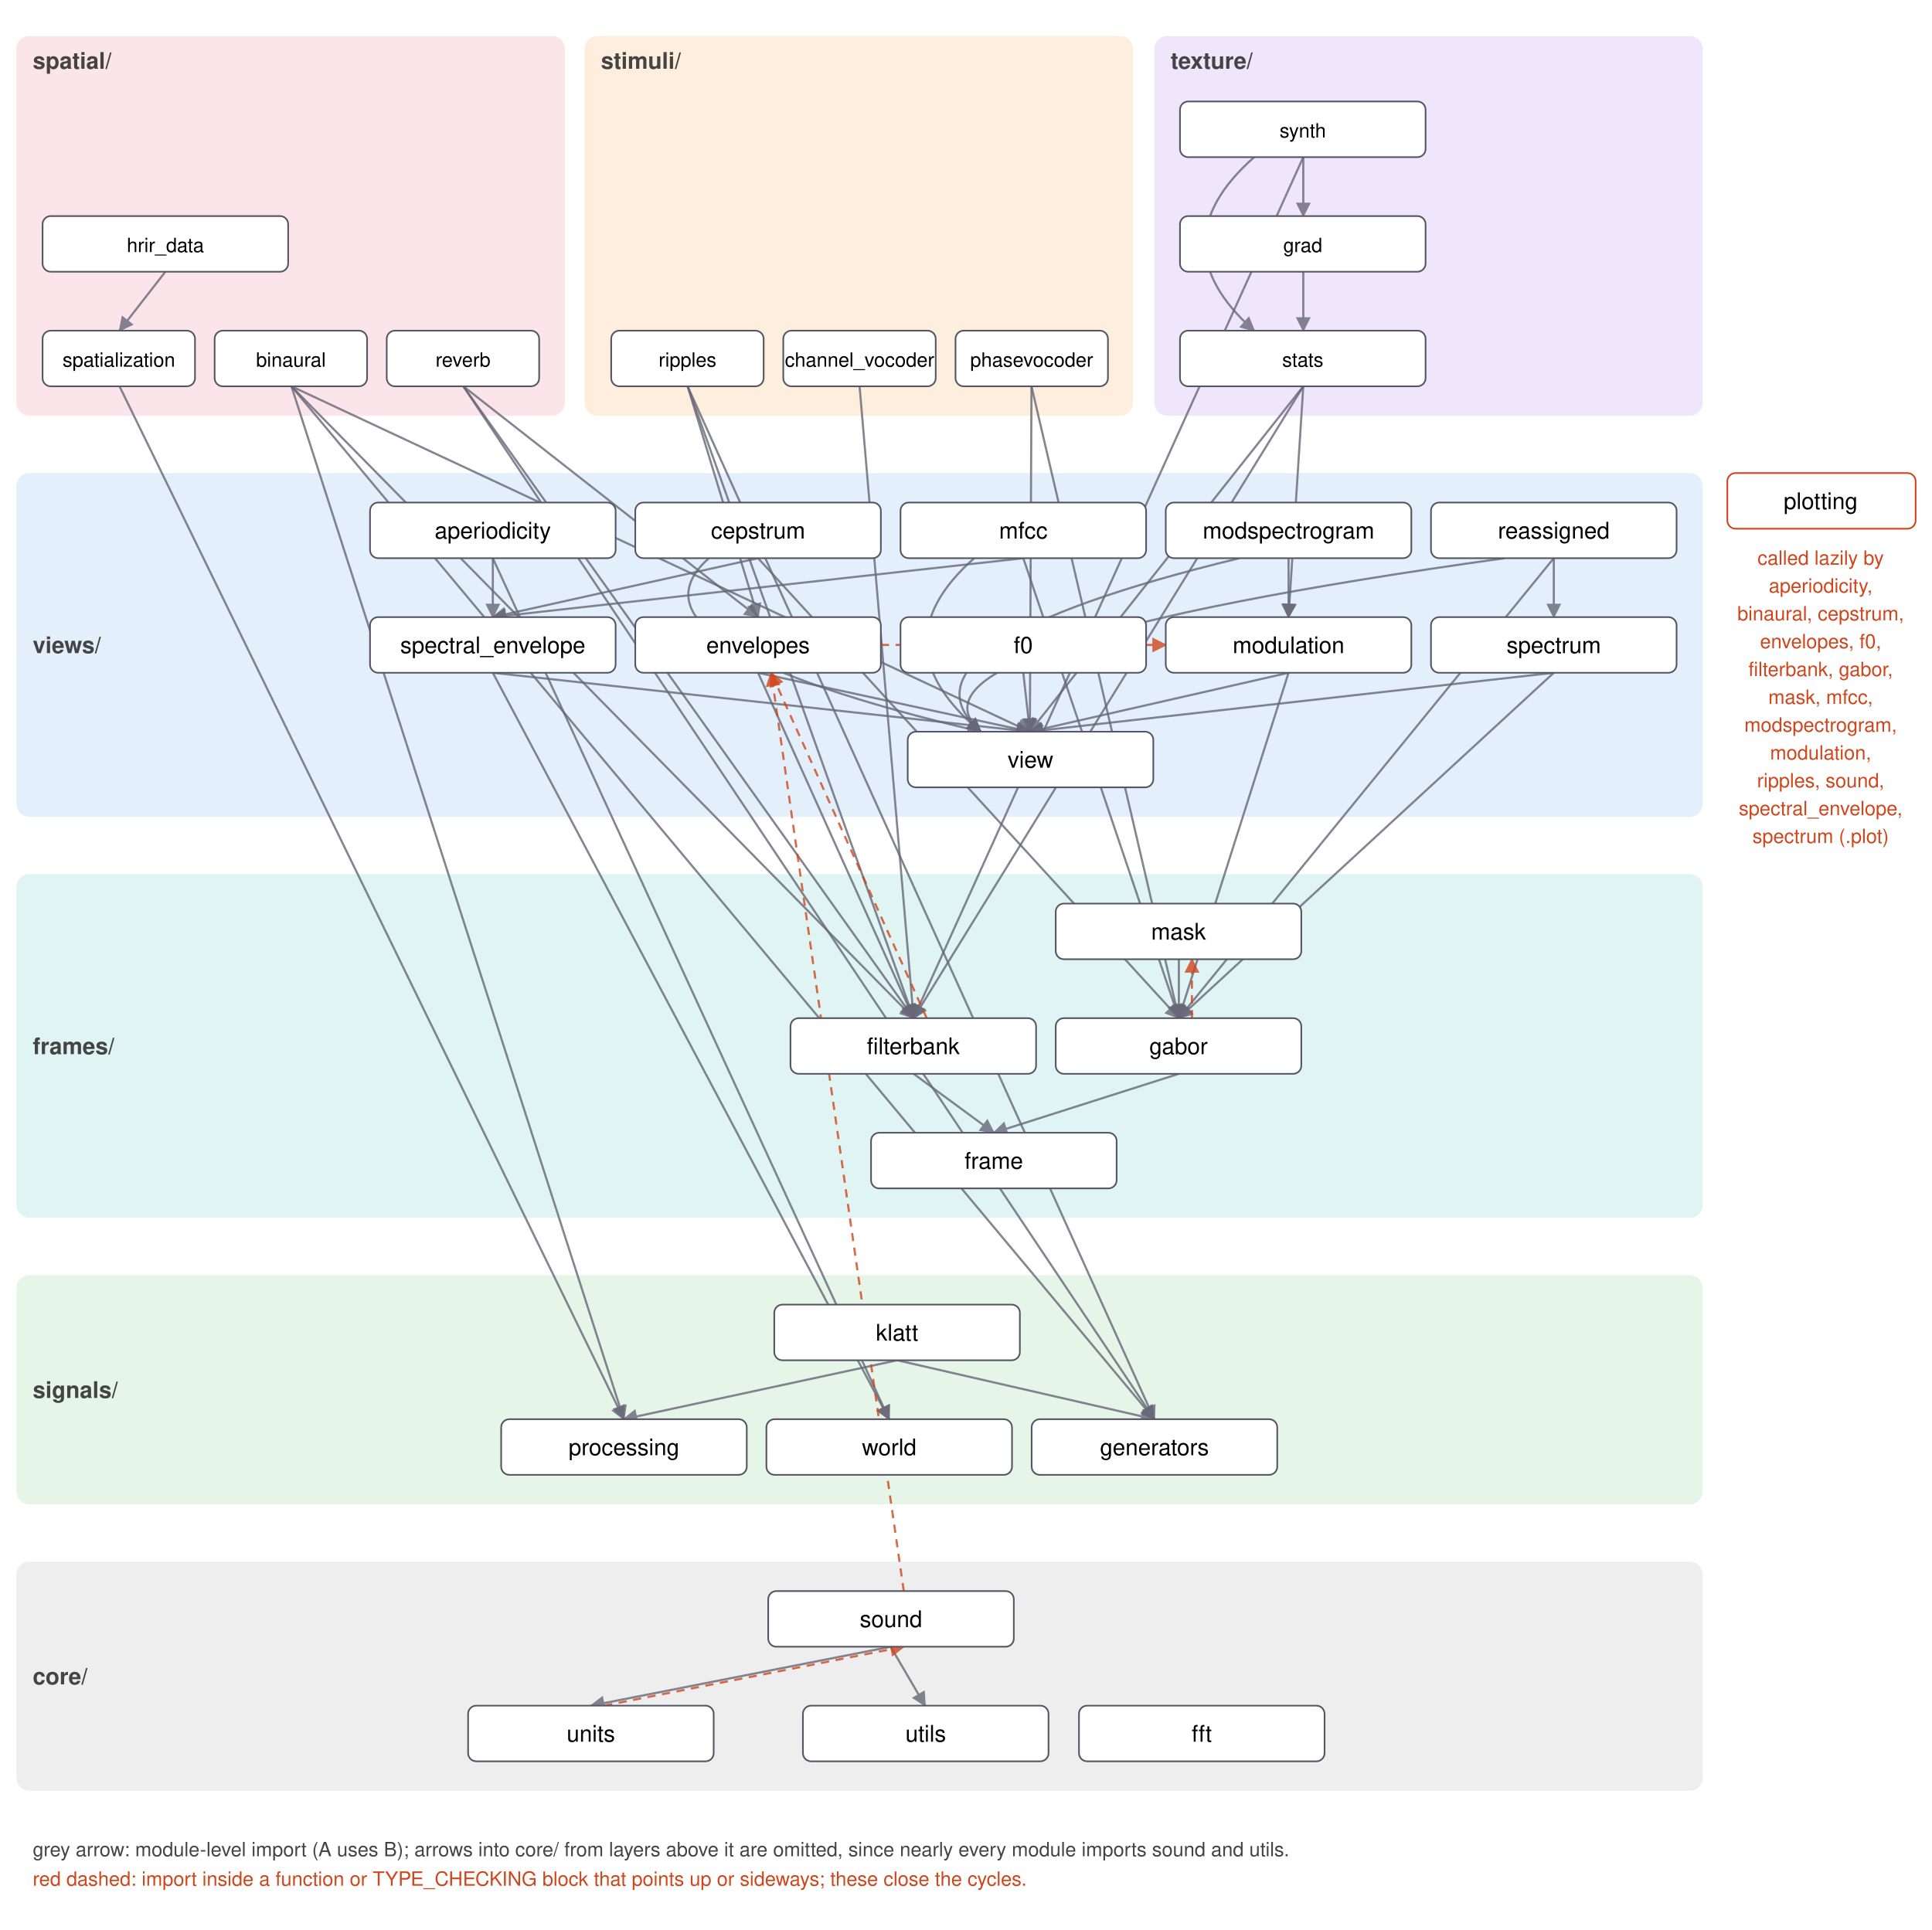
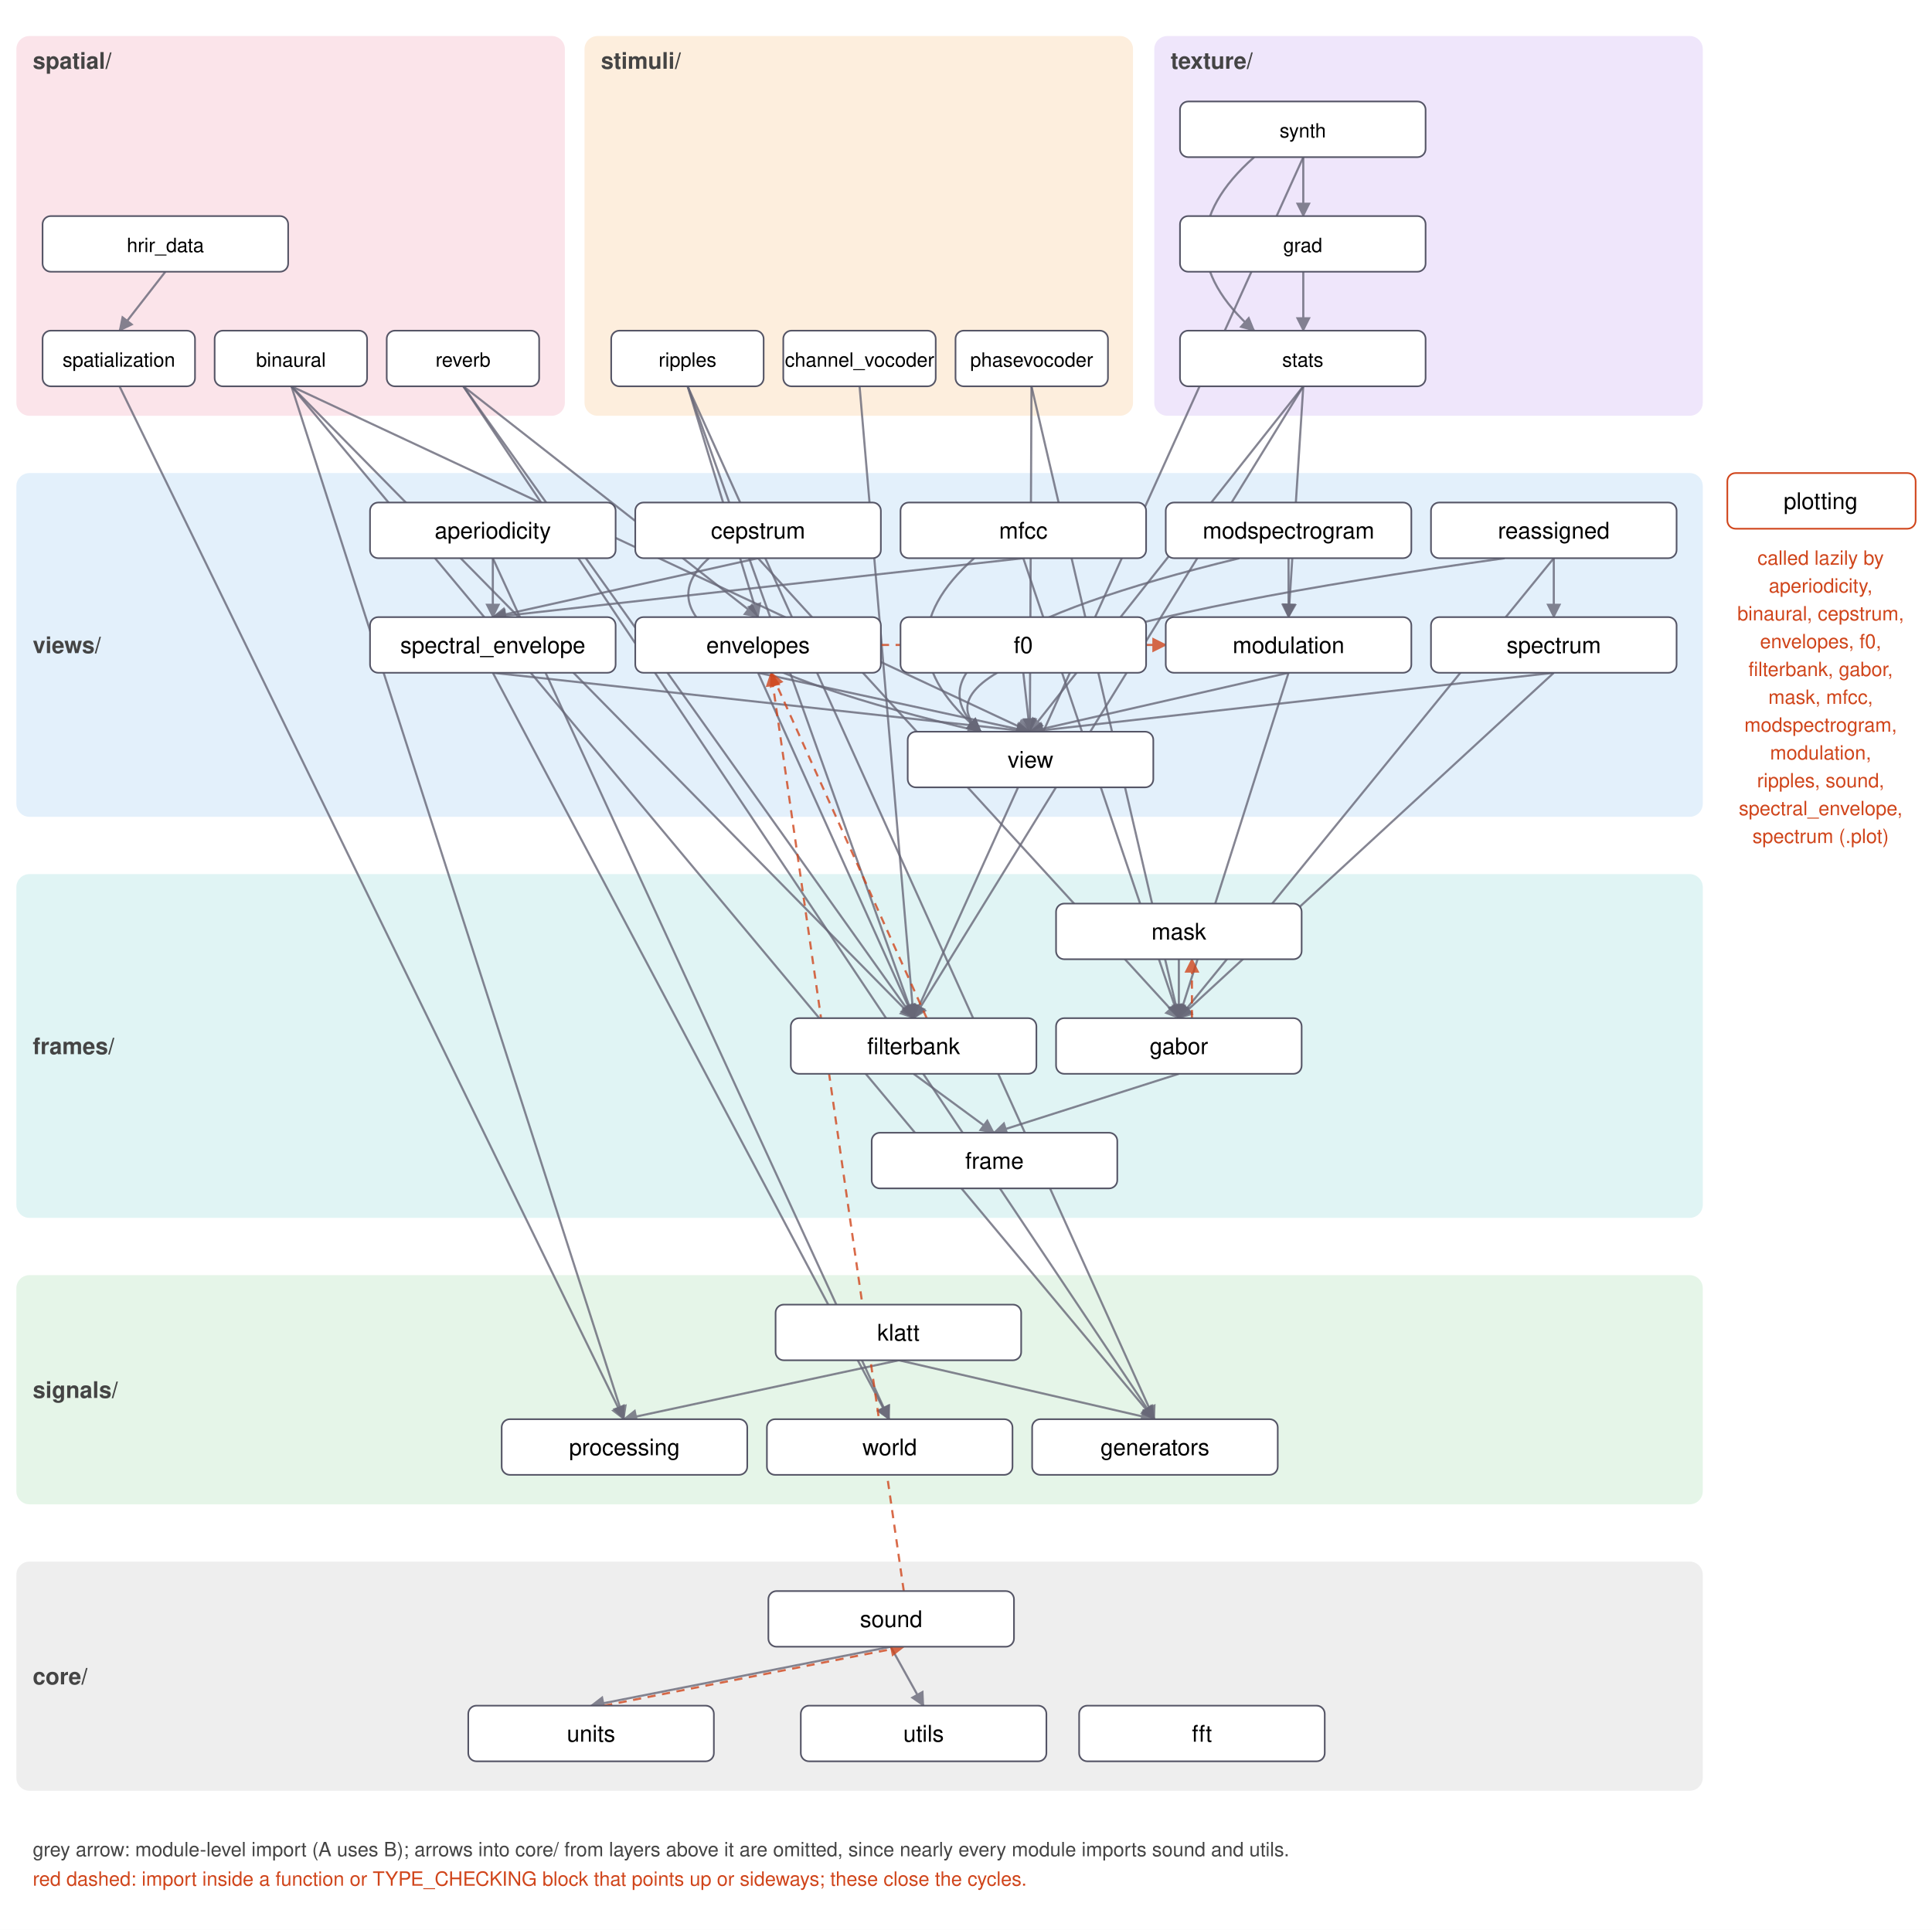
<svg xmlns="http://www.w3.org/2000/svg" viewBox="0 0 1180 1179" font-family="Helvetica,Arial,sans-serif" font-size="14">
  <defs>
    <marker id="a" viewBox="0 0 10 10" refX="9" refY="5" markerWidth="7" markerHeight="7" orient="auto">
      <path d="M0,0L10,5L0,10z" fill="#667" />
    </marker>
    <marker id="r" viewBox="0 0 10 10" refX="9" refY="5" markerWidth="7" markerHeight="7" orient="auto">
      <path d="M0,0L10,5L0,10z" fill="#d0451b" />
    </marker>
  </defs>
  <rect width="1180" height="1179" fill="#ffffff" />
  <rect x="10" y="954" width="1030" height="140" rx="8" fill="#eeeeee" />
  <text x="20" y="1029" font-weight="bold" fill="#444">core/</text>
  <rect x="10" y="779" width="1030" height="140" rx="8" fill="#e5f5e8" />
  <text x="20" y="854" font-weight="bold" fill="#444">signals/</text>
  <rect x="10" y="534" width="1030" height="210" rx="8" fill="#e0f4f4" />
  <text x="20" y="644" font-weight="bold" fill="#444">frames/</text>
  <rect x="10" y="289" width="1030" height="210" rx="8" fill="#e3f0fb" />
  <text x="20" y="399" font-weight="bold" fill="#444">views/</text>
  <rect x="10" y="22" width="335" height="232" rx="8" fill="#fbe4ea" />
  <text x="20" y="42" font-weight="bold" fill="#444">spatial/</text>
  <rect x="357" y="22" width="335" height="232" rx="8" fill="#fdeedd" />
  <text x="367" y="42" font-weight="bold" fill="#444">stimuli/</text>
  <rect x="705" y="22" width="335" height="232" rx="8" fill="#efe6fb" />
  <text x="715" y="42" font-weight="bold" fill="#444">texture/</text>
  <line x1="544" y1="1006" x2="361" y2="1042" stroke="#667" stroke-width="1.3" marker-end="url(#a)" opacity="0.8" />
-   <line x1="544" y1="1006" x2="565" y2="1042" stroke="#667" stroke-width="1.3" marker-end="url(#a)" opacity="0.8" />
+   <line x1="544" y1="1006" x2="564" y2="1042" stroke="#667" stroke-width="1.3" marker-end="url(#a)" opacity="0.8" />
  <line x1="558" y1="656" x2="607" y2="692" stroke="#667" stroke-width="1.3" marker-end="url(#a)" opacity="0.8" />
  <line x1="720" y1="656" x2="607" y2="692" stroke="#667" stroke-width="1.3" marker-end="url(#a)" opacity="0.8" />
  <line x1="720" y1="586" x2="720" y2="622" stroke="#667" stroke-width="1.3" marker-end="url(#a)" opacity="0.8" />
-   <line x1="548" y1="831" x2="705" y2="867" stroke="#667" stroke-width="1.3" marker-end="url(#a)" opacity="0.8" />
-   <line x1="548" y1="831" x2="381" y2="867" stroke="#667" stroke-width="1.3" marker-end="url(#a)" opacity="0.8" />
+   <line x1="549" y1="831" x2="705" y2="867" stroke="#667" stroke-width="1.3" marker-end="url(#a)" opacity="0.8" />
+   <line x1="549" y1="831" x2="381" y2="867" stroke="#667" stroke-width="1.3" marker-end="url(#a)" opacity="0.8" />
  <line x1="178" y1="236" x2="558" y2="622" stroke="#667" stroke-width="1.3" marker-end="url(#a)" opacity="0.8" />
  <line x1="178" y1="236" x2="705" y2="867" stroke="#667" stroke-width="1.3" marker-end="url(#a)" opacity="0.8" />
  <line x1="178" y1="236" x2="381" y2="867" stroke="#667" stroke-width="1.3" marker-end="url(#a)" opacity="0.8" />
  <line x1="178" y1="236" x2="629" y2="447" stroke="#667" stroke-width="1.3" marker-end="url(#a)" opacity="0.8" />
  <line x1="101" y1="166" x2="73" y2="202" stroke="#667" stroke-width="1.3" marker-end="url(#a)" opacity="0.8" />
  <line x1="283" y1="236" x2="558" y2="622" stroke="#667" stroke-width="1.3" marker-end="url(#a)" opacity="0.8" />
  <line x1="283" y1="236" x2="705" y2="867" stroke="#667" stroke-width="1.3" marker-end="url(#a)" opacity="0.8" />
  <line x1="283" y1="236" x2="463" y2="377" stroke="#667" stroke-width="1.3" marker-end="url(#a)" opacity="0.8" />
  <line x1="73" y1="236" x2="381" y2="867" stroke="#667" stroke-width="1.3" marker-end="url(#a)" opacity="0.8" />
  <line x1="525" y1="236" x2="558" y2="622" stroke="#667" stroke-width="1.3" marker-end="url(#a)" opacity="0.8" />
  <line x1="630" y1="236" x2="720" y2="622" stroke="#667" stroke-width="1.3" marker-end="url(#a)" opacity="0.8" />
  <line x1="630" y1="236" x2="629" y2="447" stroke="#667" stroke-width="1.3" marker-end="url(#a)" opacity="0.8" />
  <line x1="420" y1="236" x2="558" y2="622" stroke="#667" stroke-width="1.3" marker-end="url(#a)" opacity="0.8" />
  <line x1="420" y1="236" x2="705" y2="867" stroke="#667" stroke-width="1.3" marker-end="url(#a)" opacity="0.8" />
  <line x1="420" y1="236" x2="463" y2="377" stroke="#667" stroke-width="1.3" marker-end="url(#a)" opacity="0.8" />
  <line x1="796" y1="166" x2="796" y2="202" stroke="#667" stroke-width="1.3" marker-end="url(#a)" opacity="0.8" />
  <line x1="796" y1="236" x2="558" y2="622" stroke="#667" stroke-width="1.3" marker-end="url(#a)" opacity="0.8" />
  <line x1="796" y1="236" x2="787" y2="377" stroke="#667" stroke-width="1.3" marker-end="url(#a)" opacity="0.8" />
  <line x1="796" y1="236" x2="629" y2="447" stroke="#667" stroke-width="1.3" marker-end="url(#a)" opacity="0.8" />
  <line x1="796" y1="96" x2="558" y2="622" stroke="#667" stroke-width="1.3" marker-end="url(#a)" opacity="0.8" />
  <line x1="796" y1="96" x2="796" y2="132" stroke="#667" stroke-width="1.3" marker-end="url(#a)" opacity="0.8" />
  <path d="M766,96 Q706,149 766,202" fill="none" stroke="#667" stroke-width="1.3" marker-end="url(#a)" opacity="0.8" />
  <line x1="301" y1="341" x2="543" y2="867" stroke="#667" stroke-width="1.3" marker-end="url(#a)" opacity="0.8" />
  <line x1="301" y1="341" x2="301" y2="377" stroke="#667" stroke-width="1.3" marker-end="url(#a)" opacity="0.8" />
  <line x1="463" y1="341" x2="720" y2="622" stroke="#667" stroke-width="1.3" marker-end="url(#a)" opacity="0.8" />
  <line x1="463" y1="341" x2="301" y2="377" stroke="#667" stroke-width="1.3" marker-end="url(#a)" opacity="0.8" />
  <path d="M433,341 Q373,394 599,447" fill="none" stroke="#667" stroke-width="1.3" marker-end="url(#a)" opacity="0.8" />
  <line x1="463" y1="411" x2="558" y2="622" stroke="#667" stroke-width="1.3" marker-end="url(#a)" opacity="0.8" />
  <line x1="463" y1="411" x2="629" y2="447" stroke="#667" stroke-width="1.3" marker-end="url(#a)" opacity="0.8" />
  <line x1="625" y1="411" x2="629" y2="447" stroke="#667" stroke-width="1.3" marker-end="url(#a)" opacity="0.8" />
  <line x1="625" y1="341" x2="720" y2="622" stroke="#667" stroke-width="1.3" marker-end="url(#a)" opacity="0.8" />
  <line x1="625" y1="341" x2="301" y2="377" stroke="#667" stroke-width="1.3" marker-end="url(#a)" opacity="0.8" />
  <path d="M595,341 Q535,394 599,447" fill="none" stroke="#667" stroke-width="1.3" marker-end="url(#a)" opacity="0.8" />
  <line x1="787" y1="341" x2="787" y2="377" stroke="#667" stroke-width="1.3" marker-end="url(#a)" opacity="0.8" />
  <path d="M757,341 Q539,394 599,447" fill="none" stroke="#667" stroke-width="1.3" marker-end="url(#a)" opacity="0.8" />
  <line x1="787" y1="411" x2="720" y2="622" stroke="#667" stroke-width="1.3" marker-end="url(#a)" opacity="0.8" />
  <line x1="787" y1="411" x2="629" y2="447" stroke="#667" stroke-width="1.3" marker-end="url(#a)" opacity="0.8" />
  <line x1="949" y1="341" x2="720" y2="622" stroke="#667" stroke-width="1.3" marker-end="url(#a)" opacity="0.8" />
  <line x1="949" y1="341" x2="949" y2="377" stroke="#667" stroke-width="1.3" marker-end="url(#a)" opacity="0.8" />
  <path d="M919,341 Q539,394 599,447" fill="none" stroke="#667" stroke-width="1.3" marker-end="url(#a)" opacity="0.8" />
  <line x1="301" y1="411" x2="543" y2="867" stroke="#667" stroke-width="1.3" marker-end="url(#a)" opacity="0.8" />
  <line x1="301" y1="411" x2="629" y2="447" stroke="#667" stroke-width="1.3" marker-end="url(#a)" opacity="0.8" />
  <line x1="949" y1="411" x2="720" y2="622" stroke="#667" stroke-width="1.3" marker-end="url(#a)" opacity="0.8" />
  <line x1="949" y1="411" x2="629" y2="447" stroke="#667" stroke-width="1.3" marker-end="url(#a)" opacity="0.8" />
  <line x1="552" y1="972" x2="471" y2="411" stroke="#d0451b" stroke-width="1.3" stroke-dasharray="5,4" marker-end="url(#r)" opacity="0.8" />
  <line x1="369" y1="1042" x2="552" y2="1006" stroke="#d0451b" stroke-width="1.3" stroke-dasharray="5,4" marker-end="url(#r)" opacity="0.8" />
  <line x1="566" y1="622" x2="471" y2="411" stroke="#d0451b" stroke-width="1.3" stroke-dasharray="5,4" marker-end="url(#r)" opacity="0.8" />
  <line x1="728" y1="622" x2="728" y2="586" stroke="#d0451b" stroke-width="1.3" stroke-dasharray="5,4" marker-end="url(#r)" opacity="0.8" />
  <line x1="538" y1="394" x2="712" y2="394" stroke="#d0451b" stroke-width="1.3" stroke-dasharray="5,4" marker-end="url(#r)" opacity="0.8" />
-   <rect x="659.0" y="1042" width="150.0" height="34" rx="5" fill="#fff" stroke="#556" />
-   <text x="734.0" y="1064" text-anchor="middle">fft</text>
-   <rect x="469.2" y="972" width="150.0" height="34" rx="5" fill="#fff" stroke="#556" />
-   <text x="544.2" y="994" text-anchor="middle">sound</text>
-   <rect x="285.9" y="1042" width="150.0" height="34" rx="5" fill="#fff" stroke="#556" />
-   <text x="360.9" y="1064" text-anchor="middle">units</text>
-   <rect x="490.4" y="1042" width="150.0" height="34" rx="5" fill="#fff" stroke="#556" />
-   <text x="565.4" y="1064" text-anchor="middle">utils</text>
-   <rect x="482.8" y="622" width="150.0" height="34" rx="5" fill="#fff" stroke="#556" />
-   <text x="557.8" y="644" text-anchor="middle">filterbank</text>
-   <rect x="532.0" y="692" width="150.0" height="34" rx="5" fill="#fff" stroke="#556" />
-   <text x="607.0" y="714" text-anchor="middle">frame</text>
-   <rect x="644.8" y="622" width="150.0" height="34" rx="5" fill="#fff" stroke="#556" />
-   <text x="719.8" y="644" text-anchor="middle">gabor</text>
-   <rect x="644.8" y="552" width="150.0" height="34" rx="5" fill="#fff" stroke="#556" />
-   <text x="719.8" y="574" text-anchor="middle">mask</text>
-   <rect x="630.1" y="867" width="150.0" height="34" rx="5" fill="#fff" stroke="#556" />
-   <text x="705.1" y="889" text-anchor="middle">generators</text>
-   <rect x="472.9" y="797" width="150.0" height="34" rx="5" fill="#fff" stroke="#556" />
-   <text x="547.9" y="819" text-anchor="middle">klatt</text>
-   <rect x="306.1" y="867" width="150.0" height="34" rx="5" fill="#fff" stroke="#556" />
-   <text x="381.1" y="889" text-anchor="middle">processing</text>
-   <rect x="468.1" y="867" width="150.0" height="34" rx="5" fill="#fff" stroke="#556" />
-   <text x="543.1" y="889" text-anchor="middle">world</text>
+   <rect x="659.1" y="1042" width="150.0" height="34" rx="5" fill="#fff" stroke="#556" />
+   <text x="734.1" y="1064" text-anchor="middle">fft</text>
+   <rect x="469.3" y="972" width="150.0" height="34" rx="5" fill="#fff" stroke="#556" />
+   <text x="544.3" y="994" text-anchor="middle">sound</text>
+   <rect x="286.0" y="1042" width="150.0" height="34" rx="5" fill="#fff" stroke="#556" />
+   <text x="361.0" y="1064" text-anchor="middle">units</text>
+   <rect x="489.1" y="1042" width="150.0" height="34" rx="5" fill="#fff" stroke="#556" />
+   <text x="564.1" y="1064" text-anchor="middle">utils</text>
+   <rect x="483.0" y="622" width="150.0" height="34" rx="5" fill="#fff" stroke="#556" />
+   <text x="558.0" y="644" text-anchor="middle">filterbank</text>
+   <rect x="532.4" y="692" width="150.0" height="34" rx="5" fill="#fff" stroke="#556" />
+   <text x="607.4" y="714" text-anchor="middle">frame</text>
+   <rect x="645.0" y="622" width="150.0" height="34" rx="5" fill="#fff" stroke="#556" />
+   <text x="720.0" y="644" text-anchor="middle">gabor</text>
+   <rect x="645.0" y="552" width="150.0" height="34" rx="5" fill="#fff" stroke="#556" />
+   <text x="720.0" y="574" text-anchor="middle">mask</text>
+   <rect x="630.4" y="867" width="150.0" height="34" rx="5" fill="#fff" stroke="#556" />
+   <text x="705.4" y="889" text-anchor="middle">generators</text>
+   <rect x="473.7" y="797" width="150.0" height="34" rx="5" fill="#fff" stroke="#556" />
+   <text x="548.7" y="819" text-anchor="middle">klatt</text>
+   <rect x="306.4" y="867" width="150.0" height="34" rx="5" fill="#fff" stroke="#556" />
+   <text x="381.4" y="889" text-anchor="middle">processing</text>
+   <rect x="468.4" y="867" width="150.0" height="34" rx="5" fill="#fff" stroke="#556" />
+   <text x="543.4" y="889" text-anchor="middle">world</text>
  <rect x="131.1" y="202" width="93.1" height="34" rx="5" fill="#fff" stroke="#556" />
  <text x="177.7" y="224" text-anchor="middle" font-size="12">binaural</text>
  <rect x="26.0" y="132" width="150.0" height="34" rx="5" fill="#fff" stroke="#556" />
  <text x="101.0" y="154" text-anchor="middle" font-size="12">hrir_data</text>
  <rect x="236.2" y="202" width="93.1" height="34" rx="5" fill="#fff" stroke="#556" />
  <text x="282.8" y="224" text-anchor="middle" font-size="12">reverb</text>
  <rect x="26.0" y="202" width="93.1" height="34" rx="5" fill="#fff" stroke="#556" />
  <text x="72.6" y="224" text-anchor="middle" font-size="12">spatialization</text>
  <rect x="478.4" y="202" width="93.1" height="34" rx="5" fill="#fff" stroke="#556" />
  <text x="525.0" y="224" text-anchor="middle" font-size="12">channel_vocoder</text>
  <rect x="583.6" y="202" width="93.1" height="34" rx="5" fill="#fff" stroke="#556" />
  <text x="630.1" y="224" text-anchor="middle" font-size="12">phasevocoder</text>
  <rect x="373.3" y="202" width="93.1" height="34" rx="5" fill="#fff" stroke="#556" />
  <text x="419.9" y="224" text-anchor="middle" font-size="12">ripples</text>
  <rect x="720.7" y="132" width="150.0" height="34" rx="5" fill="#fff" stroke="#556" />
  <text x="795.7" y="154" text-anchor="middle" font-size="12">grad</text>
  <rect x="720.7" y="202" width="150.0" height="34" rx="5" fill="#fff" stroke="#556" />
  <text x="795.7" y="224" text-anchor="middle" font-size="12">stats</text>
  <rect x="720.7" y="62" width="150.0" height="34" rx="5" fill="#fff" stroke="#556" />
  <text x="795.7" y="84" text-anchor="middle" font-size="12">synth</text>
  <rect x="226.0" y="307" width="150.0" height="34" rx="5" fill="#fff" stroke="#556" />
  <text x="301.0" y="329" text-anchor="middle">aperiodicity</text>
  <rect x="388.0" y="307" width="150.0" height="34" rx="5" fill="#fff" stroke="#556" />
  <text x="463.0" y="329" text-anchor="middle">cepstrum</text>
  <rect x="388.0" y="377" width="150.0" height="34" rx="5" fill="#fff" stroke="#556" />
  <text x="463.0" y="399" text-anchor="middle">envelopes</text>
  <rect x="550.0" y="377" width="150.0" height="34" rx="5" fill="#fff" stroke="#556" />
  <text x="625.0" y="399" text-anchor="middle">f0</text>
  <rect x="550.0" y="307" width="150.0" height="34" rx="5" fill="#fff" stroke="#556" />
  <text x="625.0" y="329" text-anchor="middle">mfcc</text>
  <rect x="712.0" y="307" width="150.0" height="34" rx="5" fill="#fff" stroke="#556" />
  <text x="787.0" y="329" text-anchor="middle">modspectrogram</text>
  <rect x="712.0" y="377" width="150.0" height="34" rx="5" fill="#fff" stroke="#556" />
  <text x="787.0" y="399" text-anchor="middle">modulation</text>
  <rect x="874.0" y="307" width="150.0" height="34" rx="5" fill="#fff" stroke="#556" />
  <text x="949.0" y="329" text-anchor="middle">reassigned</text>
  <rect x="226.0" y="377" width="150.0" height="34" rx="5" fill="#fff" stroke="#556" />
  <text x="301.0" y="399" text-anchor="middle">spectral_envelope</text>
  <rect x="874.0" y="377" width="150.0" height="34" rx="5" fill="#fff" stroke="#556" />
  <text x="949.0" y="399" text-anchor="middle">spectrum</text>
  <rect x="554.4" y="447" width="150.0" height="34" rx="5" fill="#fff" stroke="#556" />
  <text x="629.4" y="469" text-anchor="middle">view</text>
  <rect x="1055" y="289" width="115" height="34" rx="5" fill="#fff" stroke="#d0451b" />
  <text x="1112" y="311" text-anchor="middle">plotting</text>
  <text x="1112" y="345" text-anchor="middle" font-size="12" fill="#d0451b">called lazily by</text>
  <text x="1112" y="362" text-anchor="middle" font-size="12" fill="#d0451b">aperiodicity,</text>
  <text x="1112" y="379" text-anchor="middle" font-size="12" fill="#d0451b">binaural, cepstrum,</text>
  <text x="1112" y="396" text-anchor="middle" font-size="12" fill="#d0451b">envelopes, f0,</text>
  <text x="1112" y="413" text-anchor="middle" font-size="12" fill="#d0451b">filterbank, gabor,</text>
  <text x="1112" y="430" text-anchor="middle" font-size="12" fill="#d0451b">mask, mfcc,</text>
  <text x="1112" y="447" text-anchor="middle" font-size="12" fill="#d0451b">modspectrogram,</text>
  <text x="1112" y="464" text-anchor="middle" font-size="12" fill="#d0451b">modulation,</text>
  <text x="1112" y="481" text-anchor="middle" font-size="12" fill="#d0451b">ripples, sound,</text>
  <text x="1112" y="498" text-anchor="middle" font-size="12" fill="#d0451b">spectral_envelope,</text>
  <text x="1112" y="515" text-anchor="middle" font-size="12" fill="#d0451b">spectrum (.plot)</text>
  <text x="20" y="1134" font-size="12" fill="#444">grey arrow: module-level import (A uses B); arrows into core/ from layers above it are omitted, since nearly every module imports sound and utils.</text>
  <text x="20" y="1152" font-size="12" fill="#d0451b">red dashed: import inside a function or TYPE_CHECKING block that points up or sideways; these close the cycles.</text>
</svg>
